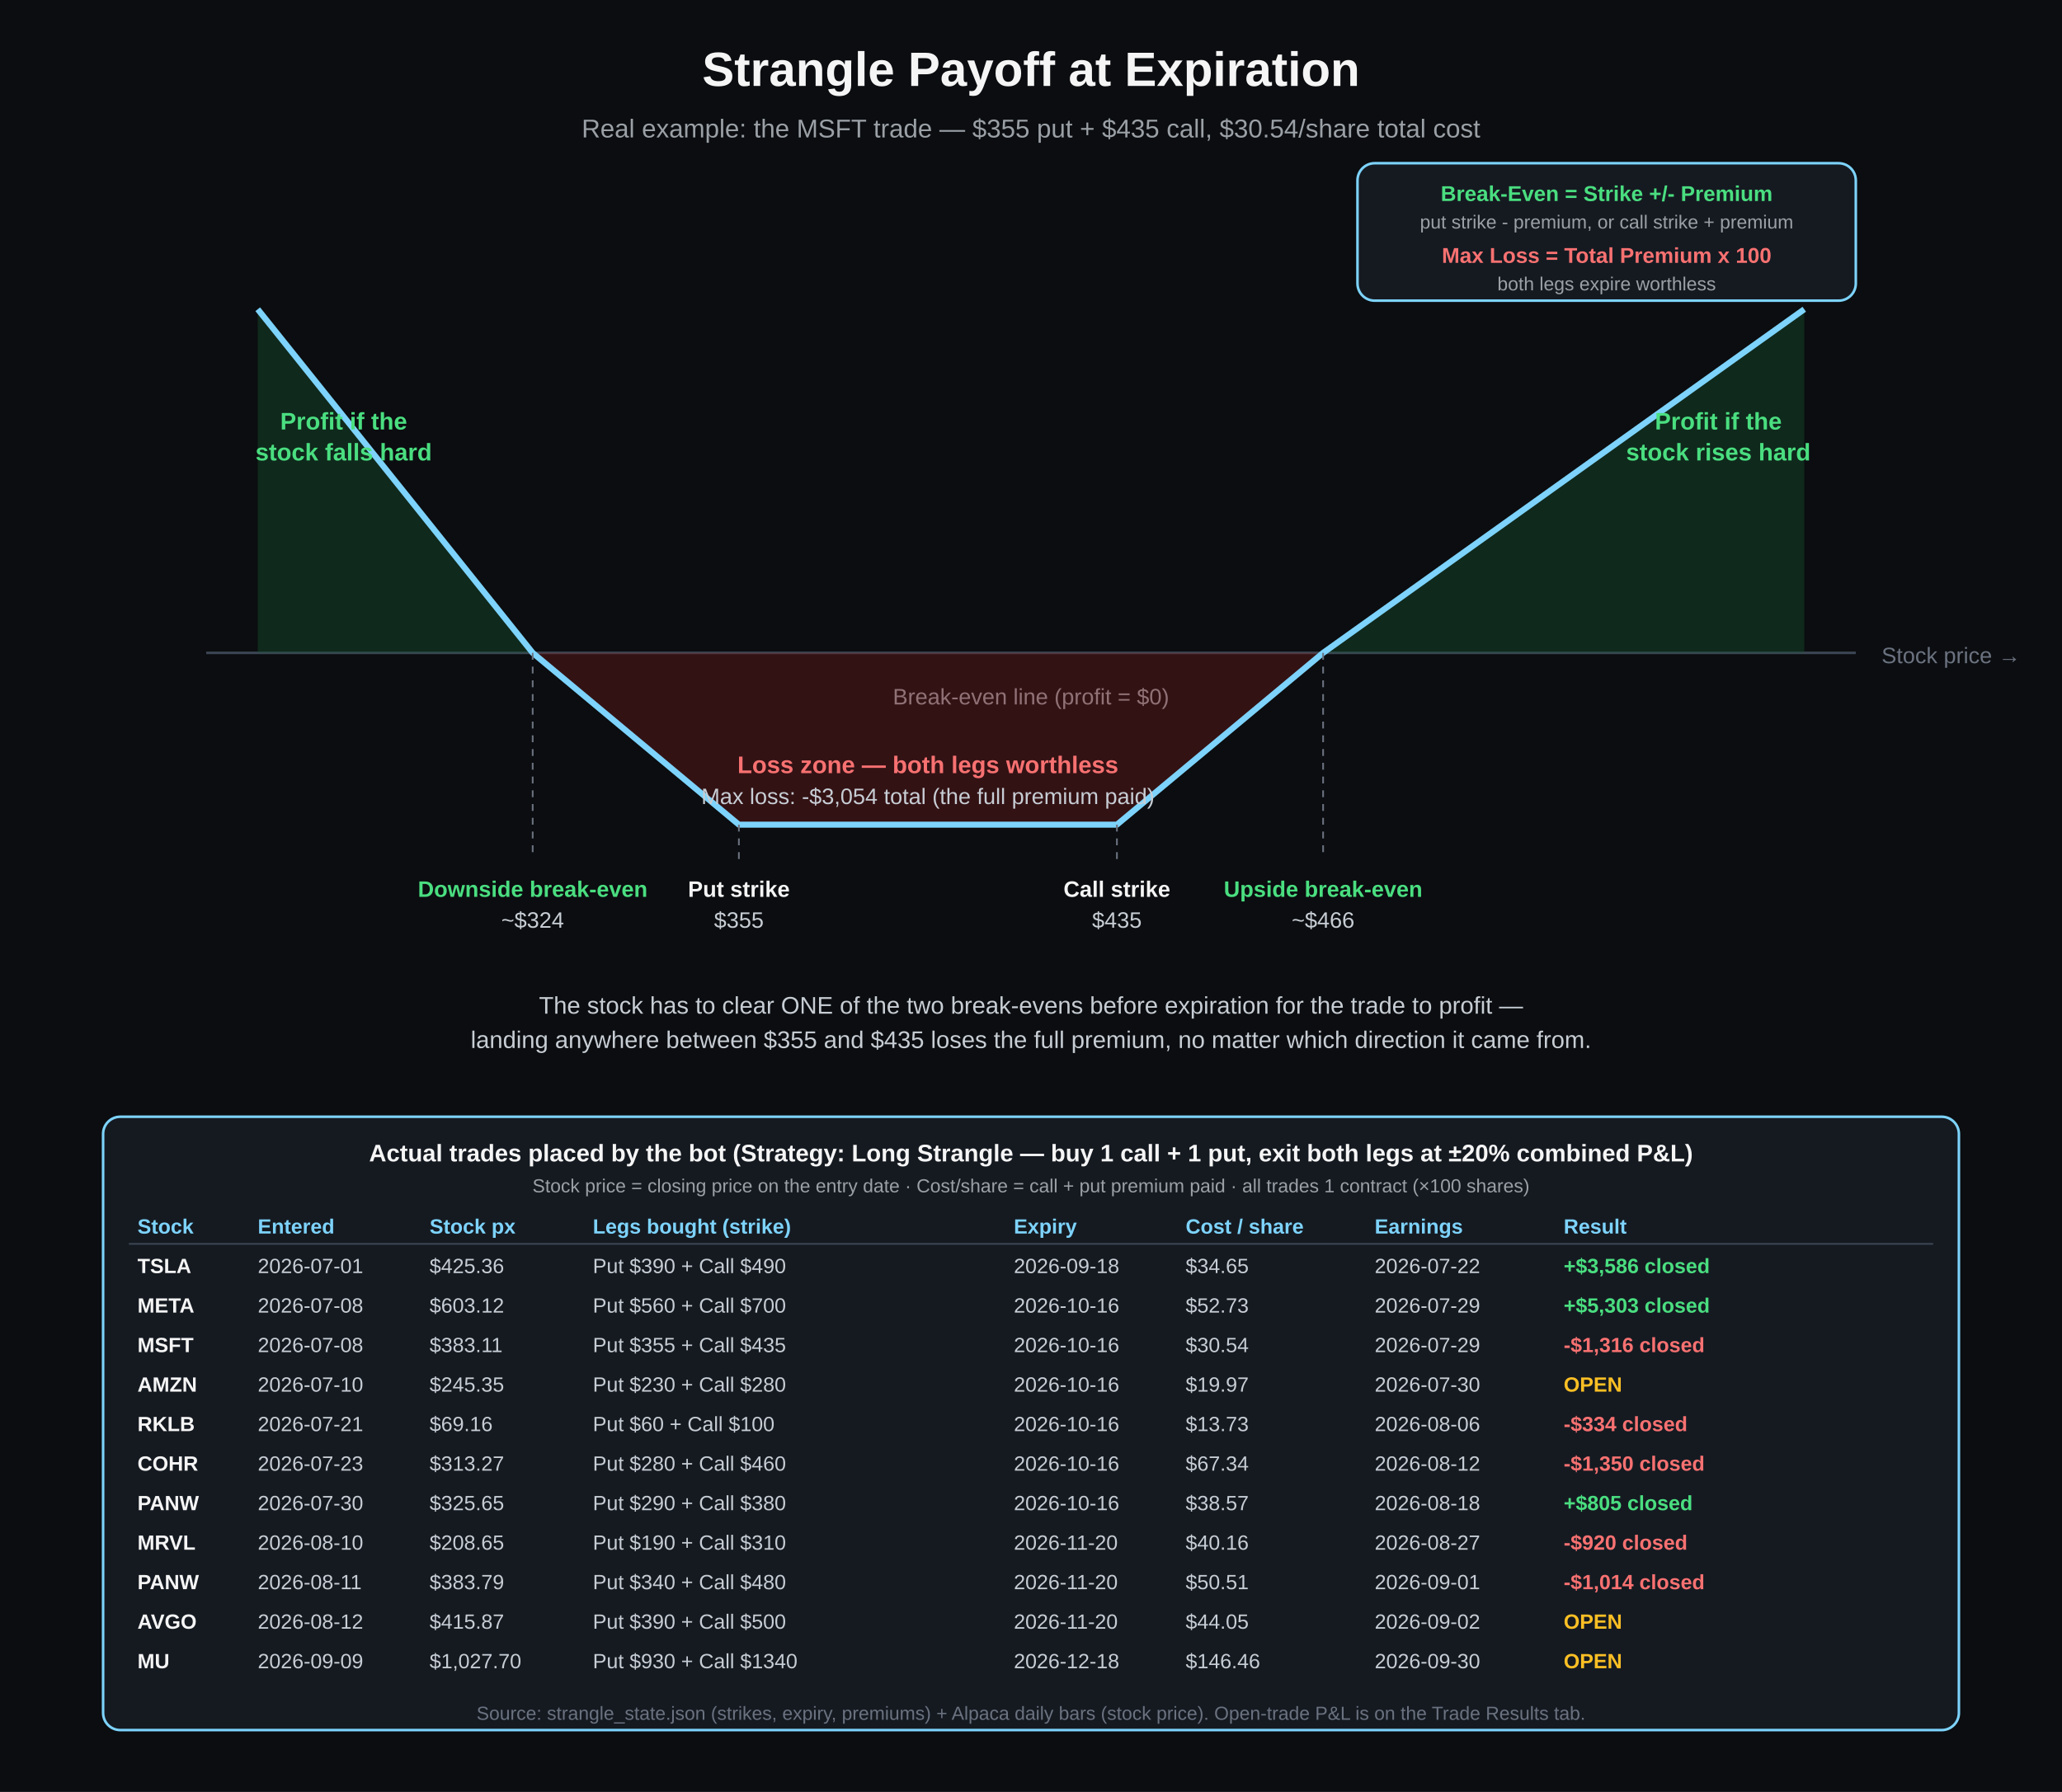
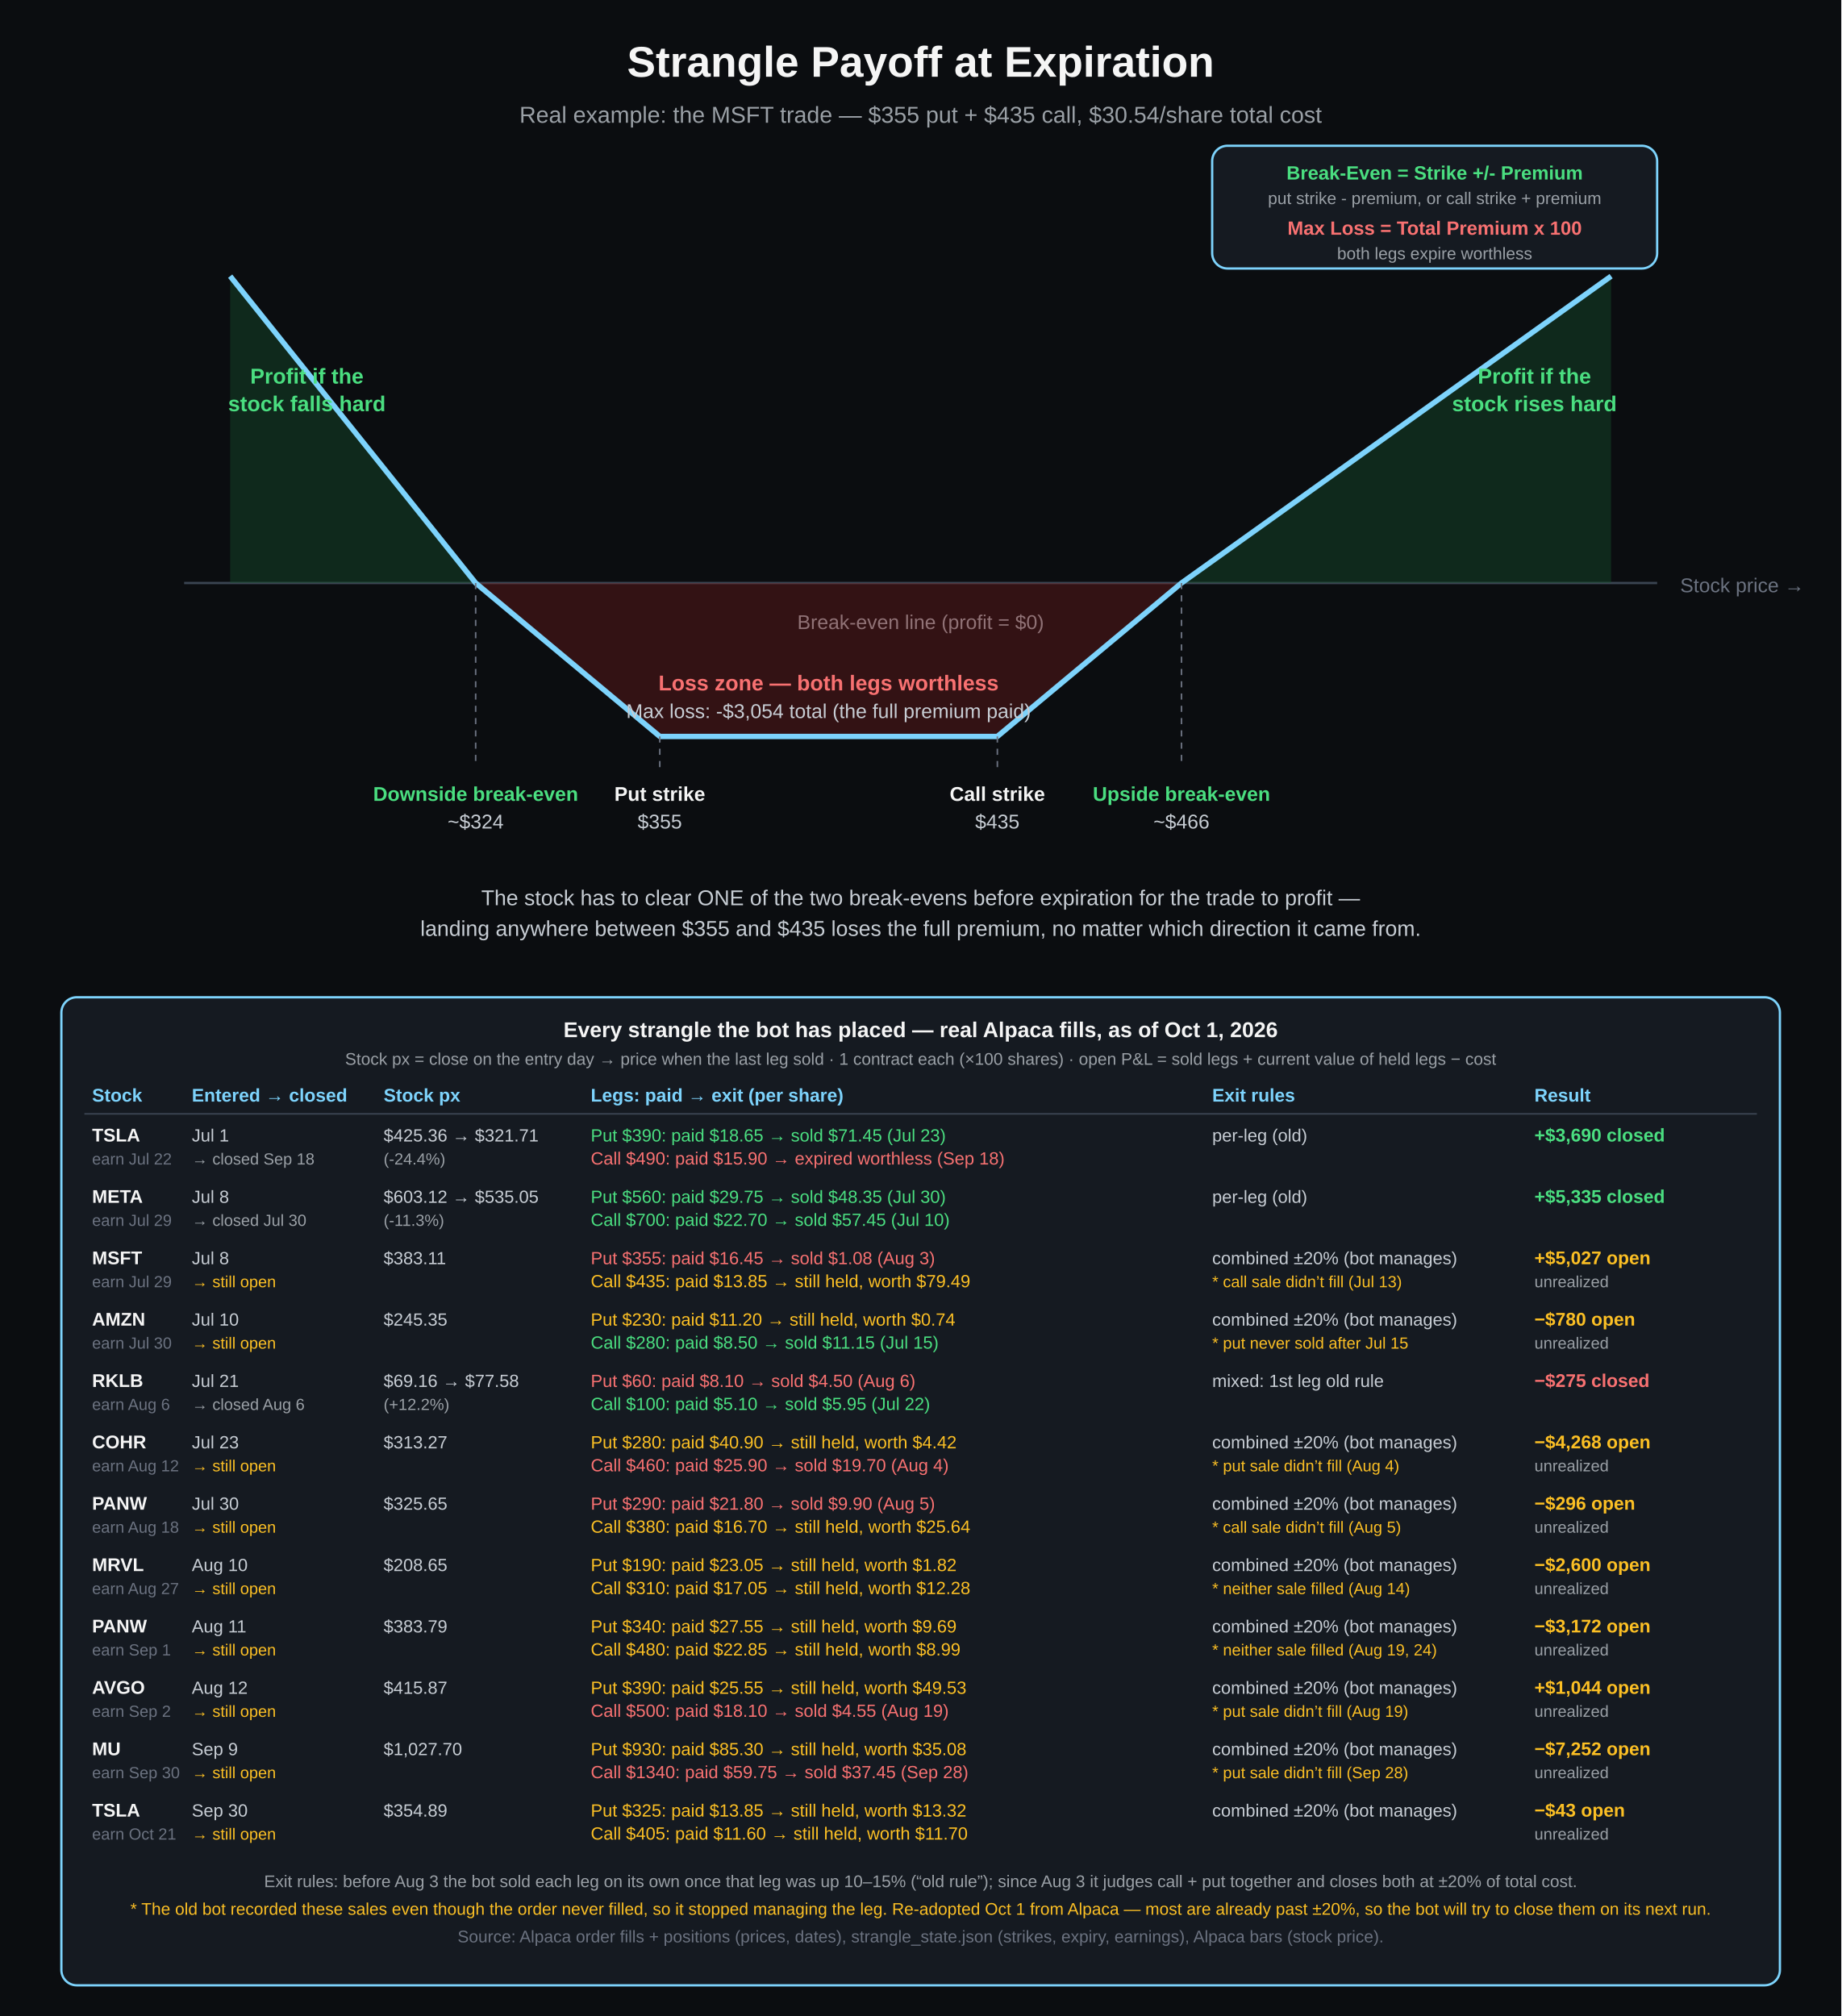
- <svg xmlns="http://www.w3.org/2000/svg" viewBox="0 0 1200 1043" role="img">
-   <rect width="1200" height="1043" fill="#0b0d10" />
+ <svg xmlns="http://www.w3.org/2000/svg" viewBox="0 0 1200 1314" role="img">
+   <rect width="1200" height="1314" fill="#0b0d10" />
  <text x="600" y="50" text-anchor="middle" font-family="Arial, sans-serif" font-size="28" font-weight="700" fill="#f5f5f5">Strangle Payoff at Expiration</text>
  <text x="600" y="80" text-anchor="middle" font-family="Arial, sans-serif" font-size="15" fill="#9aa0a6">Real example: the MSFT trade — $355 put + $435 call, $30.54/share total cost</text>
  <rect x="790" y="95" width="290" height="80" rx="10" fill="#151a21" stroke="#7dd3fc" stroke-width="1.5" />
  <text x="935" y="117" text-anchor="middle" font-family="Arial, sans-serif" font-size="12.5" font-weight="700" fill="#4ade80">Break-Even = Strike +/- Premium</text>
  <text x="935" y="133" text-anchor="middle" font-family="Arial, sans-serif" font-size="11" fill="#9aa0a6">put strike - premium, or call strike + premium</text>
  <text x="935" y="153" text-anchor="middle" font-family="Arial, sans-serif" font-size="12.5" font-weight="700" fill="#f87171">Max Loss = Total Premium x 100</text>
  <text x="935" y="169" text-anchor="middle" font-family="Arial, sans-serif" font-size="11" fill="#9aa0a6">both legs expire worthless</text>
  <line x1="120" y1="380" x2="1080" y2="380" stroke="#3b4552" stroke-width="1.5" />
  <text x="1095" y="386" font-family="Arial, sans-serif" font-size="13" fill="#6b7280">Stock price →</text>
  <text x="600" y="410" text-anchor="middle" font-family="Arial, sans-serif" font-size="13" fill="#9aa0a6">Break-even line (profit = $0)</text>
  <polygon points="310,380 430,480 650,480 770,380" fill="#7f1d1d" opacity="0.35" />
  <polygon points="150,180 310,380 150,380" fill="#14532d" opacity="0.4" />
  <polygon points="1050,180 770,380 1050,380" fill="#14532d" opacity="0.4" />
  <polyline points="150,180 310,380 430,480 650,480 770,380 1050,180" fill="none" stroke="#7dd3fc" stroke-width="3.5" stroke-linejoin="round" />
  <g stroke="#6b7280" stroke-width="1" stroke-dasharray="4,4">
    <line x1="310" y1="380" x2="310" y2="500" />
    <line x1="430" y1="480" x2="430" y2="500" />
    <line x1="650" y1="480" x2="650" y2="500" />
    <line x1="770" y1="380" x2="770" y2="500" />
  </g>
  <text x="310" y="522" text-anchor="middle" font-family="Arial, sans-serif" font-size="13" font-weight="700" fill="#4ade80">Downside break-even</text>
  <text x="310" y="540" text-anchor="middle" font-family="Arial, sans-serif" font-size="13" fill="#c7cdd4">~$324</text>
  <text x="430" y="522" text-anchor="middle" font-family="Arial, sans-serif" font-size="13" font-weight="700" fill="#f5f5f5">Put strike</text>
  <text x="430" y="540" text-anchor="middle" font-family="Arial, sans-serif" font-size="13" fill="#c7cdd4">$355</text>
  <text x="650" y="522" text-anchor="middle" font-family="Arial, sans-serif" font-size="13" font-weight="700" fill="#f5f5f5">Call strike</text>
  <text x="650" y="540" text-anchor="middle" font-family="Arial, sans-serif" font-size="13" fill="#c7cdd4">$435</text>
  <text x="770" y="522" text-anchor="middle" font-family="Arial, sans-serif" font-size="13" font-weight="700" fill="#4ade80">Upside break-even</text>
  <text x="770" y="540" text-anchor="middle" font-family="Arial, sans-serif" font-size="13" fill="#c7cdd4">~$466</text>
  <text x="200" y="250" text-anchor="middle" font-family="Arial, sans-serif" font-size="14" font-weight="700" fill="#4ade80">Profit if the</text>
  <text x="200" y="268" text-anchor="middle" font-family="Arial, sans-serif" font-size="14" font-weight="700" fill="#4ade80">stock falls hard</text>
  <text x="1000" y="250" text-anchor="middle" font-family="Arial, sans-serif" font-size="14" font-weight="700" fill="#4ade80">Profit if the</text>
  <text x="1000" y="268" text-anchor="middle" font-family="Arial, sans-serif" font-size="14" font-weight="700" fill="#4ade80">stock rises hard</text>
  <text x="540" y="450" text-anchor="middle" font-family="Arial, sans-serif" font-size="14" font-weight="700" fill="#f87171">Loss zone — both legs worthless</text>
  <text x="540" y="468" text-anchor="middle" font-family="Arial, sans-serif" font-size="13" fill="#c7cdd4">Max loss: -$3,054 total (the full premium paid)</text>
  <text x="600" y="590" text-anchor="middle" font-family="Arial, sans-serif" font-size="14" fill="#c7cdd4">The stock has to clear ONE of the two break-evens before expiration for the trade to profit —</text>
  <text x="600" y="610" text-anchor="middle" font-family="Arial, sans-serif" font-size="14" fill="#c7cdd4">landing anywhere between $355 and $435 loses the full premium, no matter which direction it came from.</text>
-   <rect x="60" y="650" width="1080" height="357" rx="10" fill="#151a21" stroke="#7dd3fc" stroke-width="1.5" />
-   <text x="600" y="676" text-anchor="middle" font-family="Arial, sans-serif" font-size="14" font-weight="700" fill="#f5f5f5">Actual trades placed by the bot (Strategy: Long Strangle — buy 1 call + 1 put, exit both legs at ±20% combined P&amp;L)</text>
-   <text x="600" y="694" text-anchor="middle" font-family="Arial, sans-serif" font-size="11" fill="#9aa0a6">Stock price = closing price on the entry date · Cost/share = call + put premium paid · all trades 1 contract (×100 shares)</text>
-   <text x="80" y="718" text-anchor="start" font-family="Arial, sans-serif" font-size="12" font-weight="700" fill="#7dd3fc">Stock</text>
-   <text x="150" y="718" text-anchor="start" font-family="Arial, sans-serif" font-size="12" font-weight="700" fill="#7dd3fc">Entered</text>
+   <rect x="40" y="650" width="1120" height="644" rx="10" fill="#151a21" stroke="#7dd3fc" stroke-width="1.5" />
+   <text x="600" y="676" text-anchor="middle" font-family="Arial, sans-serif" font-size="14" font-weight="700" fill="#f5f5f5">Every strangle the bot has placed — real Alpaca fills, as of Oct 1, 2026</text>
+   <text x="600" y="694" text-anchor="middle" font-family="Arial, sans-serif" font-size="11" fill="#9aa0a6">Stock px = close on the entry day → price when the last leg sold · 1 contract each (×100 shares) · open P&amp;L = sold legs + current value of held legs − cost</text>
+   <text x="60" y="718" text-anchor="start" font-family="Arial, sans-serif" font-size="12" font-weight="700" fill="#7dd3fc">Stock</text>
+   <text x="125" y="718" text-anchor="start" font-family="Arial, sans-serif" font-size="12" font-weight="700" fill="#7dd3fc">Entered → closed</text>
  <text x="250" y="718" text-anchor="start" font-family="Arial, sans-serif" font-size="12" font-weight="700" fill="#7dd3fc">Stock px</text>
-   <text x="345" y="718" text-anchor="start" font-family="Arial, sans-serif" font-size="12" font-weight="700" fill="#7dd3fc">Legs bought (strike)</text>
-   <text x="590" y="718" text-anchor="start" font-family="Arial, sans-serif" font-size="12" font-weight="700" fill="#7dd3fc">Expiry</text>
-   <text x="690" y="718" text-anchor="start" font-family="Arial, sans-serif" font-size="12" font-weight="700" fill="#7dd3fc">Cost / share</text>
-   <text x="800" y="718" text-anchor="start" font-family="Arial, sans-serif" font-size="12" font-weight="700" fill="#7dd3fc">Earnings</text>
-   <text x="910" y="718" text-anchor="start" font-family="Arial, sans-serif" font-size="12" font-weight="700" fill="#7dd3fc">Result</text>
-   <line x1="75" y1="724" x2="1125" y2="724" stroke="#3b4552" />
-   <text x="80" y="741" text-anchor="start" font-family="Arial, sans-serif" font-size="12" font-weight="700" fill="#f5f5f5">TSLA</text>
-   <text x="150" y="741" text-anchor="start" font-family="Arial, sans-serif" font-size="12" fill="#c7cdd4">2026-07-01</text>
-   <text x="250" y="741" text-anchor="start" font-family="Arial, sans-serif" font-size="12" fill="#c7cdd4">$425.36</text>
-   <text x="345" y="741" text-anchor="start" font-family="Arial, sans-serif" font-size="12" fill="#c7cdd4">Put $390  +  Call $490</text>
-   <text x="590" y="741" text-anchor="start" font-family="Arial, sans-serif" font-size="12" fill="#c7cdd4">2026-09-18</text>
-   <text x="690" y="741" text-anchor="start" font-family="Arial, sans-serif" font-size="12" fill="#c7cdd4">$34.65</text>
-   <text x="800" y="741" text-anchor="start" font-family="Arial, sans-serif" font-size="12" fill="#c7cdd4">2026-07-22</text>
-   <text x="910" y="741" text-anchor="start" font-family="Arial, sans-serif" font-size="12" font-weight="700" fill="#4ade80">+$3,586 closed</text>
-   <text x="80" y="764" text-anchor="start" font-family="Arial, sans-serif" font-size="12" font-weight="700" fill="#f5f5f5">META</text>
-   <text x="150" y="764" text-anchor="start" font-family="Arial, sans-serif" font-size="12" fill="#c7cdd4">2026-07-08</text>
-   <text x="250" y="764" text-anchor="start" font-family="Arial, sans-serif" font-size="12" fill="#c7cdd4">$603.12</text>
-   <text x="345" y="764" text-anchor="start" font-family="Arial, sans-serif" font-size="12" fill="#c7cdd4">Put $560  +  Call $700</text>
-   <text x="590" y="764" text-anchor="start" font-family="Arial, sans-serif" font-size="12" fill="#c7cdd4">2026-10-16</text>
-   <text x="690" y="764" text-anchor="start" font-family="Arial, sans-serif" font-size="12" fill="#c7cdd4">$52.73</text>
-   <text x="800" y="764" text-anchor="start" font-family="Arial, sans-serif" font-size="12" fill="#c7cdd4">2026-07-29</text>
-   <text x="910" y="764" text-anchor="start" font-family="Arial, sans-serif" font-size="12" font-weight="700" fill="#4ade80">+$5,303 closed</text>
-   <text x="80" y="787" text-anchor="start" font-family="Arial, sans-serif" font-size="12" font-weight="700" fill="#f5f5f5">MSFT</text>
-   <text x="150" y="787" text-anchor="start" font-family="Arial, sans-serif" font-size="12" fill="#c7cdd4">2026-07-08</text>
-   <text x="250" y="787" text-anchor="start" font-family="Arial, sans-serif" font-size="12" fill="#c7cdd4">$383.11</text>
-   <text x="345" y="787" text-anchor="start" font-family="Arial, sans-serif" font-size="12" fill="#c7cdd4">Put $355  +  Call $435</text>
-   <text x="590" y="787" text-anchor="start" font-family="Arial, sans-serif" font-size="12" fill="#c7cdd4">2026-10-16</text>
-   <text x="690" y="787" text-anchor="start" font-family="Arial, sans-serif" font-size="12" fill="#c7cdd4">$30.54</text>
-   <text x="800" y="787" text-anchor="start" font-family="Arial, sans-serif" font-size="12" fill="#c7cdd4">2026-07-29</text>
-   <text x="910" y="787" text-anchor="start" font-family="Arial, sans-serif" font-size="12" font-weight="700" fill="#f87171">-$1,316 closed</text>
-   <text x="80" y="810" text-anchor="start" font-family="Arial, sans-serif" font-size="12" font-weight="700" fill="#f5f5f5">AMZN</text>
-   <text x="150" y="810" text-anchor="start" font-family="Arial, sans-serif" font-size="12" fill="#c7cdd4">2026-07-10</text>
-   <text x="250" y="810" text-anchor="start" font-family="Arial, sans-serif" font-size="12" fill="#c7cdd4">$245.35</text>
-   <text x="345" y="810" text-anchor="start" font-family="Arial, sans-serif" font-size="12" fill="#c7cdd4">Put $230  +  Call $280</text>
-   <text x="590" y="810" text-anchor="start" font-family="Arial, sans-serif" font-size="12" fill="#c7cdd4">2026-10-16</text>
-   <text x="690" y="810" text-anchor="start" font-family="Arial, sans-serif" font-size="12" fill="#c7cdd4">$19.97</text>
-   <text x="800" y="810" text-anchor="start" font-family="Arial, sans-serif" font-size="12" fill="#c7cdd4">2026-07-30</text>
-   <text x="910" y="810" text-anchor="start" font-family="Arial, sans-serif" font-size="12" font-weight="700" fill="#fbbf24">OPEN</text>
-   <text x="80" y="833" text-anchor="start" font-family="Arial, sans-serif" font-size="12" font-weight="700" fill="#f5f5f5">RKLB</text>
-   <text x="150" y="833" text-anchor="start" font-family="Arial, sans-serif" font-size="12" fill="#c7cdd4">2026-07-21</text>
-   <text x="250" y="833" text-anchor="start" font-family="Arial, sans-serif" font-size="12" fill="#c7cdd4">$69.16</text>
-   <text x="345" y="833" text-anchor="start" font-family="Arial, sans-serif" font-size="12" fill="#c7cdd4">Put $60  +  Call $100</text>
-   <text x="590" y="833" text-anchor="start" font-family="Arial, sans-serif" font-size="12" fill="#c7cdd4">2026-10-16</text>
-   <text x="690" y="833" text-anchor="start" font-family="Arial, sans-serif" font-size="12" fill="#c7cdd4">$13.73</text>
-   <text x="800" y="833" text-anchor="start" font-family="Arial, sans-serif" font-size="12" fill="#c7cdd4">2026-08-06</text>
-   <text x="910" y="833" text-anchor="start" font-family="Arial, sans-serif" font-size="12" font-weight="700" fill="#f87171">-$334 closed</text>
-   <text x="80" y="856" text-anchor="start" font-family="Arial, sans-serif" font-size="12" font-weight="700" fill="#f5f5f5">COHR</text>
-   <text x="150" y="856" text-anchor="start" font-family="Arial, sans-serif" font-size="12" fill="#c7cdd4">2026-07-23</text>
-   <text x="250" y="856" text-anchor="start" font-family="Arial, sans-serif" font-size="12" fill="#c7cdd4">$313.27</text>
-   <text x="345" y="856" text-anchor="start" font-family="Arial, sans-serif" font-size="12" fill="#c7cdd4">Put $280  +  Call $460</text>
-   <text x="590" y="856" text-anchor="start" font-family="Arial, sans-serif" font-size="12" fill="#c7cdd4">2026-10-16</text>
-   <text x="690" y="856" text-anchor="start" font-family="Arial, sans-serif" font-size="12" fill="#c7cdd4">$67.34</text>
-   <text x="800" y="856" text-anchor="start" font-family="Arial, sans-serif" font-size="12" fill="#c7cdd4">2026-08-12</text>
-   <text x="910" y="856" text-anchor="start" font-family="Arial, sans-serif" font-size="12" font-weight="700" fill="#f87171">-$1,350 closed</text>
-   <text x="80" y="879" text-anchor="start" font-family="Arial, sans-serif" font-size="12" font-weight="700" fill="#f5f5f5">PANW</text>
-   <text x="150" y="879" text-anchor="start" font-family="Arial, sans-serif" font-size="12" fill="#c7cdd4">2026-07-30</text>
-   <text x="250" y="879" text-anchor="start" font-family="Arial, sans-serif" font-size="12" fill="#c7cdd4">$325.65</text>
-   <text x="345" y="879" text-anchor="start" font-family="Arial, sans-serif" font-size="12" fill="#c7cdd4">Put $290  +  Call $380</text>
-   <text x="590" y="879" text-anchor="start" font-family="Arial, sans-serif" font-size="12" fill="#c7cdd4">2026-10-16</text>
-   <text x="690" y="879" text-anchor="start" font-family="Arial, sans-serif" font-size="12" fill="#c7cdd4">$38.57</text>
-   <text x="800" y="879" text-anchor="start" font-family="Arial, sans-serif" font-size="12" fill="#c7cdd4">2026-08-18</text>
-   <text x="910" y="879" text-anchor="start" font-family="Arial, sans-serif" font-size="12" font-weight="700" fill="#4ade80">+$805 closed</text>
-   <text x="80" y="902" text-anchor="start" font-family="Arial, sans-serif" font-size="12" font-weight="700" fill="#f5f5f5">MRVL</text>
-   <text x="150" y="902" text-anchor="start" font-family="Arial, sans-serif" font-size="12" fill="#c7cdd4">2026-08-10</text>
-   <text x="250" y="902" text-anchor="start" font-family="Arial, sans-serif" font-size="12" fill="#c7cdd4">$208.65</text>
-   <text x="345" y="902" text-anchor="start" font-family="Arial, sans-serif" font-size="12" fill="#c7cdd4">Put $190  +  Call $310</text>
-   <text x="590" y="902" text-anchor="start" font-family="Arial, sans-serif" font-size="12" fill="#c7cdd4">2026-11-20</text>
-   <text x="690" y="902" text-anchor="start" font-family="Arial, sans-serif" font-size="12" fill="#c7cdd4">$40.16</text>
-   <text x="800" y="902" text-anchor="start" font-family="Arial, sans-serif" font-size="12" fill="#c7cdd4">2026-08-27</text>
-   <text x="910" y="902" text-anchor="start" font-family="Arial, sans-serif" font-size="12" font-weight="700" fill="#f87171">-$920 closed</text>
-   <text x="80" y="925" text-anchor="start" font-family="Arial, sans-serif" font-size="12" font-weight="700" fill="#f5f5f5">PANW</text>
-   <text x="150" y="925" text-anchor="start" font-family="Arial, sans-serif" font-size="12" fill="#c7cdd4">2026-08-11</text>
-   <text x="250" y="925" text-anchor="start" font-family="Arial, sans-serif" font-size="12" fill="#c7cdd4">$383.79</text>
-   <text x="345" y="925" text-anchor="start" font-family="Arial, sans-serif" font-size="12" fill="#c7cdd4">Put $340  +  Call $480</text>
-   <text x="590" y="925" text-anchor="start" font-family="Arial, sans-serif" font-size="12" fill="#c7cdd4">2026-11-20</text>
-   <text x="690" y="925" text-anchor="start" font-family="Arial, sans-serif" font-size="12" fill="#c7cdd4">$50.51</text>
-   <text x="800" y="925" text-anchor="start" font-family="Arial, sans-serif" font-size="12" fill="#c7cdd4">2026-09-01</text>
-   <text x="910" y="925" text-anchor="start" font-family="Arial, sans-serif" font-size="12" font-weight="700" fill="#f87171">-$1,014 closed</text>
-   <text x="80" y="948" text-anchor="start" font-family="Arial, sans-serif" font-size="12" font-weight="700" fill="#f5f5f5">AVGO</text>
-   <text x="150" y="948" text-anchor="start" font-family="Arial, sans-serif" font-size="12" fill="#c7cdd4">2026-08-12</text>
-   <text x="250" y="948" text-anchor="start" font-family="Arial, sans-serif" font-size="12" fill="#c7cdd4">$415.87</text>
-   <text x="345" y="948" text-anchor="start" font-family="Arial, sans-serif" font-size="12" fill="#c7cdd4">Put $390  +  Call $500</text>
-   <text x="590" y="948" text-anchor="start" font-family="Arial, sans-serif" font-size="12" fill="#c7cdd4">2026-11-20</text>
-   <text x="690" y="948" text-anchor="start" font-family="Arial, sans-serif" font-size="12" fill="#c7cdd4">$44.05</text>
-   <text x="800" y="948" text-anchor="start" font-family="Arial, sans-serif" font-size="12" fill="#c7cdd4">2026-09-02</text>
-   <text x="910" y="948" text-anchor="start" font-family="Arial, sans-serif" font-size="12" font-weight="700" fill="#fbbf24">OPEN</text>
-   <text x="80" y="971" text-anchor="start" font-family="Arial, sans-serif" font-size="12" font-weight="700" fill="#f5f5f5">MU</text>
-   <text x="150" y="971" text-anchor="start" font-family="Arial, sans-serif" font-size="12" fill="#c7cdd4">2026-09-09</text>
-   <text x="250" y="971" text-anchor="start" font-family="Arial, sans-serif" font-size="12" fill="#c7cdd4">$1,027.70</text>
-   <text x="345" y="971" text-anchor="start" font-family="Arial, sans-serif" font-size="12" fill="#c7cdd4">Put $930  +  Call $1340</text>
-   <text x="590" y="971" text-anchor="start" font-family="Arial, sans-serif" font-size="12" fill="#c7cdd4">2026-12-18</text>
-   <text x="690" y="971" text-anchor="start" font-family="Arial, sans-serif" font-size="12" fill="#c7cdd4">$146.46</text>
-   <text x="800" y="971" text-anchor="start" font-family="Arial, sans-serif" font-size="12" fill="#c7cdd4">2026-09-30</text>
-   <text x="910" y="971" text-anchor="start" font-family="Arial, sans-serif" font-size="12" font-weight="700" fill="#fbbf24">OPEN</text>
-   <text x="600" y="1001" text-anchor="middle" font-family="Arial, sans-serif" font-size="11" fill="#6b7280">Source: strangle_state.json (strikes, expiry, premiums) + Alpaca daily bars (stock price). Open-trade P&amp;L is on the Trade Results tab.</text>
+   <text x="385" y="718" text-anchor="start" font-family="Arial, sans-serif" font-size="12" font-weight="700" fill="#7dd3fc">Legs: paid → exit (per share)</text>
+   <text x="790" y="718" text-anchor="start" font-family="Arial, sans-serif" font-size="12" font-weight="700" fill="#7dd3fc">Exit rules</text>
+   <text x="1000" y="718" text-anchor="start" font-family="Arial, sans-serif" font-size="12" font-weight="700" fill="#7dd3fc">Result</text>
+   <line x1="55" y1="726" x2="1145" y2="726" stroke="#3b4552" stroke-width="1" />
+   <text x="60" y="744" text-anchor="start" font-family="Arial, sans-serif" font-size="12" font-weight="700" fill="#f5f5f5">TSLA</text>
+   <text x="60" y="759" text-anchor="start" font-family="Arial, sans-serif" font-size="10.5" fill="#6b7280">earn Jul 22</text>
+   <text x="125" y="744" text-anchor="start" font-family="Arial, sans-serif" font-size="11.5" fill="#c7cdd4">Jul 1</text>
+   <text x="125" y="759" text-anchor="start" font-family="Arial, sans-serif" font-size="10.5" fill="#9aa0a6">→ closed Sep 18</text>
+   <text x="250" y="744" text-anchor="start" font-family="Arial, sans-serif" font-size="11.5" fill="#c7cdd4">$425.36 → $321.71</text>
+   <text x="250" y="759" text-anchor="start" font-family="Arial, sans-serif" font-size="10.5" fill="#9aa0a6">(-24.4%)</text>
+   <text x="385" y="744" text-anchor="start" font-family="Arial, sans-serif" font-size="11.5" fill="#4ade80">Put $390: paid $18.65 → sold $71.45 (Jul 23)</text>
+   <text x="385" y="759" text-anchor="start" font-family="Arial, sans-serif" font-size="11.5" fill="#f87171">Call $490: paid $15.90 → expired worthless (Sep 18)</text>
+   <text x="790" y="744" text-anchor="start" font-family="Arial, sans-serif" font-size="11.5" fill="#c7cdd4">per-leg (old)</text>
+   <text x="1000" y="744" text-anchor="start" font-family="Arial, sans-serif" font-size="12" font-weight="700" fill="#4ade80">+$3,690 closed</text>
+   <text x="60" y="784" text-anchor="start" font-family="Arial, sans-serif" font-size="12" font-weight="700" fill="#f5f5f5">META</text>
+   <text x="60" y="799" text-anchor="start" font-family="Arial, sans-serif" font-size="10.5" fill="#6b7280">earn Jul 29</text>
+   <text x="125" y="784" text-anchor="start" font-family="Arial, sans-serif" font-size="11.5" fill="#c7cdd4">Jul 8</text>
+   <text x="125" y="799" text-anchor="start" font-family="Arial, sans-serif" font-size="10.5" fill="#9aa0a6">→ closed Jul 30</text>
+   <text x="250" y="784" text-anchor="start" font-family="Arial, sans-serif" font-size="11.5" fill="#c7cdd4">$603.12 → $535.05</text>
+   <text x="250" y="799" text-anchor="start" font-family="Arial, sans-serif" font-size="10.5" fill="#9aa0a6">(-11.3%)</text>
+   <text x="385" y="784" text-anchor="start" font-family="Arial, sans-serif" font-size="11.5" fill="#4ade80">Put $560: paid $29.75 → sold $48.35 (Jul 30)</text>
+   <text x="385" y="799" text-anchor="start" font-family="Arial, sans-serif" font-size="11.5" fill="#4ade80">Call $700: paid $22.70 → sold $57.45 (Jul 10)</text>
+   <text x="790" y="784" text-anchor="start" font-family="Arial, sans-serif" font-size="11.5" fill="#c7cdd4">per-leg (old)</text>
+   <text x="1000" y="784" text-anchor="start" font-family="Arial, sans-serif" font-size="12" font-weight="700" fill="#4ade80">+$5,335 closed</text>
+   <text x="60" y="824" text-anchor="start" font-family="Arial, sans-serif" font-size="12" font-weight="700" fill="#f5f5f5">MSFT</text>
+   <text x="60" y="839" text-anchor="start" font-family="Arial, sans-serif" font-size="10.5" fill="#6b7280">earn Jul 29</text>
+   <text x="125" y="824" text-anchor="start" font-family="Arial, sans-serif" font-size="11.5" fill="#c7cdd4">Jul 8</text>
+   <text x="125" y="839" text-anchor="start" font-family="Arial, sans-serif" font-size="10.5" fill="#fbbf24">→ still open</text>
+   <text x="250" y="824" text-anchor="start" font-family="Arial, sans-serif" font-size="11.5" fill="#c7cdd4">$383.11</text>
+   <text x="385" y="824" text-anchor="start" font-family="Arial, sans-serif" font-size="11.5" fill="#f87171">Put $355: paid $16.45 → sold $1.08 (Aug 3)</text>
+   <text x="385" y="839" text-anchor="start" font-family="Arial, sans-serif" font-size="11.5" fill="#fbbf24">Call $435: paid $13.85 → still held, worth $79.49</text>
+   <text x="790" y="824" text-anchor="start" font-family="Arial, sans-serif" font-size="11.5" fill="#c7cdd4">combined ±20% (bot manages)</text>
+   <text x="790" y="839" text-anchor="start" font-family="Arial, sans-serif" font-size="10.5" fill="#fbbf24">* call sale didn’t fill (Jul 13)</text>
+   <text x="1000" y="824" text-anchor="start" font-family="Arial, sans-serif" font-size="12" font-weight="700" fill="#fbbf24">+$5,027 open</text>
+   <text x="1000" y="839" text-anchor="start" font-family="Arial, sans-serif" font-size="10.5" fill="#9aa0a6">unrealized</text>
+   <text x="60" y="864" text-anchor="start" font-family="Arial, sans-serif" font-size="12" font-weight="700" fill="#f5f5f5">AMZN</text>
+   <text x="60" y="879" text-anchor="start" font-family="Arial, sans-serif" font-size="10.5" fill="#6b7280">earn Jul 30</text>
+   <text x="125" y="864" text-anchor="start" font-family="Arial, sans-serif" font-size="11.5" fill="#c7cdd4">Jul 10</text>
+   <text x="125" y="879" text-anchor="start" font-family="Arial, sans-serif" font-size="10.5" fill="#fbbf24">→ still open</text>
+   <text x="250" y="864" text-anchor="start" font-family="Arial, sans-serif" font-size="11.5" fill="#c7cdd4">$245.35</text>
+   <text x="385" y="864" text-anchor="start" font-family="Arial, sans-serif" font-size="11.5" fill="#fbbf24">Put $230: paid $11.20 → still held, worth $0.74</text>
+   <text x="385" y="879" text-anchor="start" font-family="Arial, sans-serif" font-size="11.5" fill="#4ade80">Call $280: paid $8.50 → sold $11.15 (Jul 15)</text>
+   <text x="790" y="864" text-anchor="start" font-family="Arial, sans-serif" font-size="11.5" fill="#c7cdd4">combined ±20% (bot manages)</text>
+   <text x="790" y="879" text-anchor="start" font-family="Arial, sans-serif" font-size="10.5" fill="#fbbf24">* put never sold after Jul 15</text>
+   <text x="1000" y="864" text-anchor="start" font-family="Arial, sans-serif" font-size="12" font-weight="700" fill="#fbbf24">−$780 open</text>
+   <text x="1000" y="879" text-anchor="start" font-family="Arial, sans-serif" font-size="10.5" fill="#9aa0a6">unrealized</text>
+   <text x="60" y="904" text-anchor="start" font-family="Arial, sans-serif" font-size="12" font-weight="700" fill="#f5f5f5">RKLB</text>
+   <text x="60" y="919" text-anchor="start" font-family="Arial, sans-serif" font-size="10.5" fill="#6b7280">earn Aug 6</text>
+   <text x="125" y="904" text-anchor="start" font-family="Arial, sans-serif" font-size="11.5" fill="#c7cdd4">Jul 21</text>
+   <text x="125" y="919" text-anchor="start" font-family="Arial, sans-serif" font-size="10.5" fill="#9aa0a6">→ closed Aug 6</text>
+   <text x="250" y="904" text-anchor="start" font-family="Arial, sans-serif" font-size="11.5" fill="#c7cdd4">$69.16 → $77.58</text>
+   <text x="250" y="919" text-anchor="start" font-family="Arial, sans-serif" font-size="10.5" fill="#9aa0a6">(+12.2%)</text>
+   <text x="385" y="904" text-anchor="start" font-family="Arial, sans-serif" font-size="11.5" fill="#f87171">Put $60: paid $8.10 → sold $4.50 (Aug 6)</text>
+   <text x="385" y="919" text-anchor="start" font-family="Arial, sans-serif" font-size="11.5" fill="#4ade80">Call $100: paid $5.10 → sold $5.95 (Jul 22)</text>
+   <text x="790" y="904" text-anchor="start" font-family="Arial, sans-serif" font-size="11.5" fill="#c7cdd4">mixed: 1st leg old rule</text>
+   <text x="1000" y="904" text-anchor="start" font-family="Arial, sans-serif" font-size="12" font-weight="700" fill="#f87171">−$275 closed</text>
+   <text x="60" y="944" text-anchor="start" font-family="Arial, sans-serif" font-size="12" font-weight="700" fill="#f5f5f5">COHR</text>
+   <text x="60" y="959" text-anchor="start" font-family="Arial, sans-serif" font-size="10.5" fill="#6b7280">earn Aug 12</text>
+   <text x="125" y="944" text-anchor="start" font-family="Arial, sans-serif" font-size="11.5" fill="#c7cdd4">Jul 23</text>
+   <text x="125" y="959" text-anchor="start" font-family="Arial, sans-serif" font-size="10.5" fill="#fbbf24">→ still open</text>
+   <text x="250" y="944" text-anchor="start" font-family="Arial, sans-serif" font-size="11.5" fill="#c7cdd4">$313.27</text>
+   <text x="385" y="944" text-anchor="start" font-family="Arial, sans-serif" font-size="11.5" fill="#fbbf24">Put $280: paid $40.90 → still held, worth $4.42</text>
+   <text x="385" y="959" text-anchor="start" font-family="Arial, sans-serif" font-size="11.5" fill="#f87171">Call $460: paid $25.90 → sold $19.70 (Aug 4)</text>
+   <text x="790" y="944" text-anchor="start" font-family="Arial, sans-serif" font-size="11.5" fill="#c7cdd4">combined ±20% (bot manages)</text>
+   <text x="790" y="959" text-anchor="start" font-family="Arial, sans-serif" font-size="10.5" fill="#fbbf24">* put sale didn’t fill (Aug 4)</text>
+   <text x="1000" y="944" text-anchor="start" font-family="Arial, sans-serif" font-size="12" font-weight="700" fill="#fbbf24">−$4,268 open</text>
+   <text x="1000" y="959" text-anchor="start" font-family="Arial, sans-serif" font-size="10.5" fill="#9aa0a6">unrealized</text>
+   <text x="60" y="984" text-anchor="start" font-family="Arial, sans-serif" font-size="12" font-weight="700" fill="#f5f5f5">PANW</text>
+   <text x="60" y="999" text-anchor="start" font-family="Arial, sans-serif" font-size="10.5" fill="#6b7280">earn Aug 18</text>
+   <text x="125" y="984" text-anchor="start" font-family="Arial, sans-serif" font-size="11.5" fill="#c7cdd4">Jul 30</text>
+   <text x="125" y="999" text-anchor="start" font-family="Arial, sans-serif" font-size="10.5" fill="#fbbf24">→ still open</text>
+   <text x="250" y="984" text-anchor="start" font-family="Arial, sans-serif" font-size="11.5" fill="#c7cdd4">$325.65</text>
+   <text x="385" y="984" text-anchor="start" font-family="Arial, sans-serif" font-size="11.5" fill="#f87171">Put $290: paid $21.80 → sold $9.90 (Aug 5)</text>
+   <text x="385" y="999" text-anchor="start" font-family="Arial, sans-serif" font-size="11.5" fill="#fbbf24">Call $380: paid $16.70 → still held, worth $25.64</text>
+   <text x="790" y="984" text-anchor="start" font-family="Arial, sans-serif" font-size="11.5" fill="#c7cdd4">combined ±20% (bot manages)</text>
+   <text x="790" y="999" text-anchor="start" font-family="Arial, sans-serif" font-size="10.5" fill="#fbbf24">* call sale didn’t fill (Aug 5)</text>
+   <text x="1000" y="984" text-anchor="start" font-family="Arial, sans-serif" font-size="12" font-weight="700" fill="#fbbf24">−$296 open</text>
+   <text x="1000" y="999" text-anchor="start" font-family="Arial, sans-serif" font-size="10.5" fill="#9aa0a6">unrealized</text>
+   <text x="60" y="1024" text-anchor="start" font-family="Arial, sans-serif" font-size="12" font-weight="700" fill="#f5f5f5">MRVL</text>
+   <text x="60" y="1039" text-anchor="start" font-family="Arial, sans-serif" font-size="10.5" fill="#6b7280">earn Aug 27</text>
+   <text x="125" y="1024" text-anchor="start" font-family="Arial, sans-serif" font-size="11.5" fill="#c7cdd4">Aug 10</text>
+   <text x="125" y="1039" text-anchor="start" font-family="Arial, sans-serif" font-size="10.5" fill="#fbbf24">→ still open</text>
+   <text x="250" y="1024" text-anchor="start" font-family="Arial, sans-serif" font-size="11.5" fill="#c7cdd4">$208.65</text>
+   <text x="385" y="1024" text-anchor="start" font-family="Arial, sans-serif" font-size="11.5" fill="#fbbf24">Put $190: paid $23.05 → still held, worth $1.82</text>
+   <text x="385" y="1039" text-anchor="start" font-family="Arial, sans-serif" font-size="11.5" fill="#fbbf24">Call $310: paid $17.05 → still held, worth $12.28</text>
+   <text x="790" y="1024" text-anchor="start" font-family="Arial, sans-serif" font-size="11.5" fill="#c7cdd4">combined ±20% (bot manages)</text>
+   <text x="790" y="1039" text-anchor="start" font-family="Arial, sans-serif" font-size="10.5" fill="#fbbf24">* neither sale filled (Aug 14)</text>
+   <text x="1000" y="1024" text-anchor="start" font-family="Arial, sans-serif" font-size="12" font-weight="700" fill="#fbbf24">−$2,600 open</text>
+   <text x="1000" y="1039" text-anchor="start" font-family="Arial, sans-serif" font-size="10.5" fill="#9aa0a6">unrealized</text>
+   <text x="60" y="1064" text-anchor="start" font-family="Arial, sans-serif" font-size="12" font-weight="700" fill="#f5f5f5">PANW</text>
+   <text x="60" y="1079" text-anchor="start" font-family="Arial, sans-serif" font-size="10.5" fill="#6b7280">earn Sep 1</text>
+   <text x="125" y="1064" text-anchor="start" font-family="Arial, sans-serif" font-size="11.5" fill="#c7cdd4">Aug 11</text>
+   <text x="125" y="1079" text-anchor="start" font-family="Arial, sans-serif" font-size="10.5" fill="#fbbf24">→ still open</text>
+   <text x="250" y="1064" text-anchor="start" font-family="Arial, sans-serif" font-size="11.5" fill="#c7cdd4">$383.79</text>
+   <text x="385" y="1064" text-anchor="start" font-family="Arial, sans-serif" font-size="11.5" fill="#fbbf24">Put $340: paid $27.55 → still held, worth $9.69</text>
+   <text x="385" y="1079" text-anchor="start" font-family="Arial, sans-serif" font-size="11.5" fill="#fbbf24">Call $480: paid $22.85 → still held, worth $8.99</text>
+   <text x="790" y="1064" text-anchor="start" font-family="Arial, sans-serif" font-size="11.5" fill="#c7cdd4">combined ±20% (bot manages)</text>
+   <text x="790" y="1079" text-anchor="start" font-family="Arial, sans-serif" font-size="10.5" fill="#fbbf24">* neither sale filled (Aug 19, 24)</text>
+   <text x="1000" y="1064" text-anchor="start" font-family="Arial, sans-serif" font-size="12" font-weight="700" fill="#fbbf24">−$3,172 open</text>
+   <text x="1000" y="1079" text-anchor="start" font-family="Arial, sans-serif" font-size="10.5" fill="#9aa0a6">unrealized</text>
+   <text x="60" y="1104" text-anchor="start" font-family="Arial, sans-serif" font-size="12" font-weight="700" fill="#f5f5f5">AVGO</text>
+   <text x="60" y="1119" text-anchor="start" font-family="Arial, sans-serif" font-size="10.5" fill="#6b7280">earn Sep 2</text>
+   <text x="125" y="1104" text-anchor="start" font-family="Arial, sans-serif" font-size="11.5" fill="#c7cdd4">Aug 12</text>
+   <text x="125" y="1119" text-anchor="start" font-family="Arial, sans-serif" font-size="10.5" fill="#fbbf24">→ still open</text>
+   <text x="250" y="1104" text-anchor="start" font-family="Arial, sans-serif" font-size="11.5" fill="#c7cdd4">$415.87</text>
+   <text x="385" y="1104" text-anchor="start" font-family="Arial, sans-serif" font-size="11.5" fill="#fbbf24">Put $390: paid $25.55 → still held, worth $49.53</text>
+   <text x="385" y="1119" text-anchor="start" font-family="Arial, sans-serif" font-size="11.5" fill="#f87171">Call $500: paid $18.10 → sold $4.55 (Aug 19)</text>
+   <text x="790" y="1104" text-anchor="start" font-family="Arial, sans-serif" font-size="11.5" fill="#c7cdd4">combined ±20% (bot manages)</text>
+   <text x="790" y="1119" text-anchor="start" font-family="Arial, sans-serif" font-size="10.5" fill="#fbbf24">* put sale didn’t fill (Aug 19)</text>
+   <text x="1000" y="1104" text-anchor="start" font-family="Arial, sans-serif" font-size="12" font-weight="700" fill="#fbbf24">+$1,044 open</text>
+   <text x="1000" y="1119" text-anchor="start" font-family="Arial, sans-serif" font-size="10.5" fill="#9aa0a6">unrealized</text>
+   <text x="60" y="1144" text-anchor="start" font-family="Arial, sans-serif" font-size="12" font-weight="700" fill="#f5f5f5">MU</text>
+   <text x="60" y="1159" text-anchor="start" font-family="Arial, sans-serif" font-size="10.5" fill="#6b7280">earn Sep 30</text>
+   <text x="125" y="1144" text-anchor="start" font-family="Arial, sans-serif" font-size="11.5" fill="#c7cdd4">Sep 9</text>
+   <text x="125" y="1159" text-anchor="start" font-family="Arial, sans-serif" font-size="10.5" fill="#fbbf24">→ still open</text>
+   <text x="250" y="1144" text-anchor="start" font-family="Arial, sans-serif" font-size="11.5" fill="#c7cdd4">$1,027.70</text>
+   <text x="385" y="1144" text-anchor="start" font-family="Arial, sans-serif" font-size="11.5" fill="#fbbf24">Put $930: paid $85.30 → still held, worth $35.08</text>
+   <text x="385" y="1159" text-anchor="start" font-family="Arial, sans-serif" font-size="11.5" fill="#f87171">Call $1340: paid $59.75 → sold $37.45 (Sep 28)</text>
+   <text x="790" y="1144" text-anchor="start" font-family="Arial, sans-serif" font-size="11.5" fill="#c7cdd4">combined ±20% (bot manages)</text>
+   <text x="790" y="1159" text-anchor="start" font-family="Arial, sans-serif" font-size="10.5" fill="#fbbf24">* put sale didn’t fill (Sep 28)</text>
+   <text x="1000" y="1144" text-anchor="start" font-family="Arial, sans-serif" font-size="12" font-weight="700" fill="#fbbf24">−$7,252 open</text>
+   <text x="1000" y="1159" text-anchor="start" font-family="Arial, sans-serif" font-size="10.5" fill="#9aa0a6">unrealized</text>
+   <text x="60" y="1184" text-anchor="start" font-family="Arial, sans-serif" font-size="12" font-weight="700" fill="#f5f5f5">TSLA</text>
+   <text x="60" y="1199" text-anchor="start" font-family="Arial, sans-serif" font-size="10.5" fill="#6b7280">earn Oct 21</text>
+   <text x="125" y="1184" text-anchor="start" font-family="Arial, sans-serif" font-size="11.5" fill="#c7cdd4">Sep 30</text>
+   <text x="125" y="1199" text-anchor="start" font-family="Arial, sans-serif" font-size="10.5" fill="#fbbf24">→ still open</text>
+   <text x="250" y="1184" text-anchor="start" font-family="Arial, sans-serif" font-size="11.5" fill="#c7cdd4">$354.89</text>
+   <text x="385" y="1184" text-anchor="start" font-family="Arial, sans-serif" font-size="11.5" fill="#fbbf24">Put $325: paid $13.85 → still held, worth $13.32</text>
+   <text x="385" y="1199" text-anchor="start" font-family="Arial, sans-serif" font-size="11.5" fill="#fbbf24">Call $405: paid $11.60 → still held, worth $11.70</text>
+   <text x="790" y="1184" text-anchor="start" font-family="Arial, sans-serif" font-size="11.5" fill="#c7cdd4">combined ±20% (bot manages)</text>
+   <text x="1000" y="1184" text-anchor="start" font-family="Arial, sans-serif" font-size="12" font-weight="700" fill="#fbbf24">−$43 open</text>
+   <text x="1000" y="1199" text-anchor="start" font-family="Arial, sans-serif" font-size="10.5" fill="#9aa0a6">unrealized</text>
+   <text x="600" y="1230" text-anchor="middle" font-family="Arial, sans-serif" font-size="11" fill="#9aa0a6">Exit rules: before Aug 3 the bot sold each leg on its own once that leg was up 10–15% (“old rule”); since Aug 3 it judges call + put together and closes both at ±20% of total cost.</text>
+   <text x="600" y="1248" text-anchor="middle" font-family="Arial, sans-serif" font-size="11" fill="#fbbf24">* The old bot recorded these sales even though the order never filled, so it stopped managing the leg. Re-adopted Oct 1 from Alpaca — most are already past ±20%, so the bot will try to close them on its next run.</text>
+   <text x="600" y="1266" text-anchor="middle" font-family="Arial, sans-serif" font-size="11" fill="#6b7280">Source: Alpaca order fills + positions (prices, dates), strangle_state.json (strikes, expiry, earnings), Alpaca bars (stock price).</text>
</svg>
